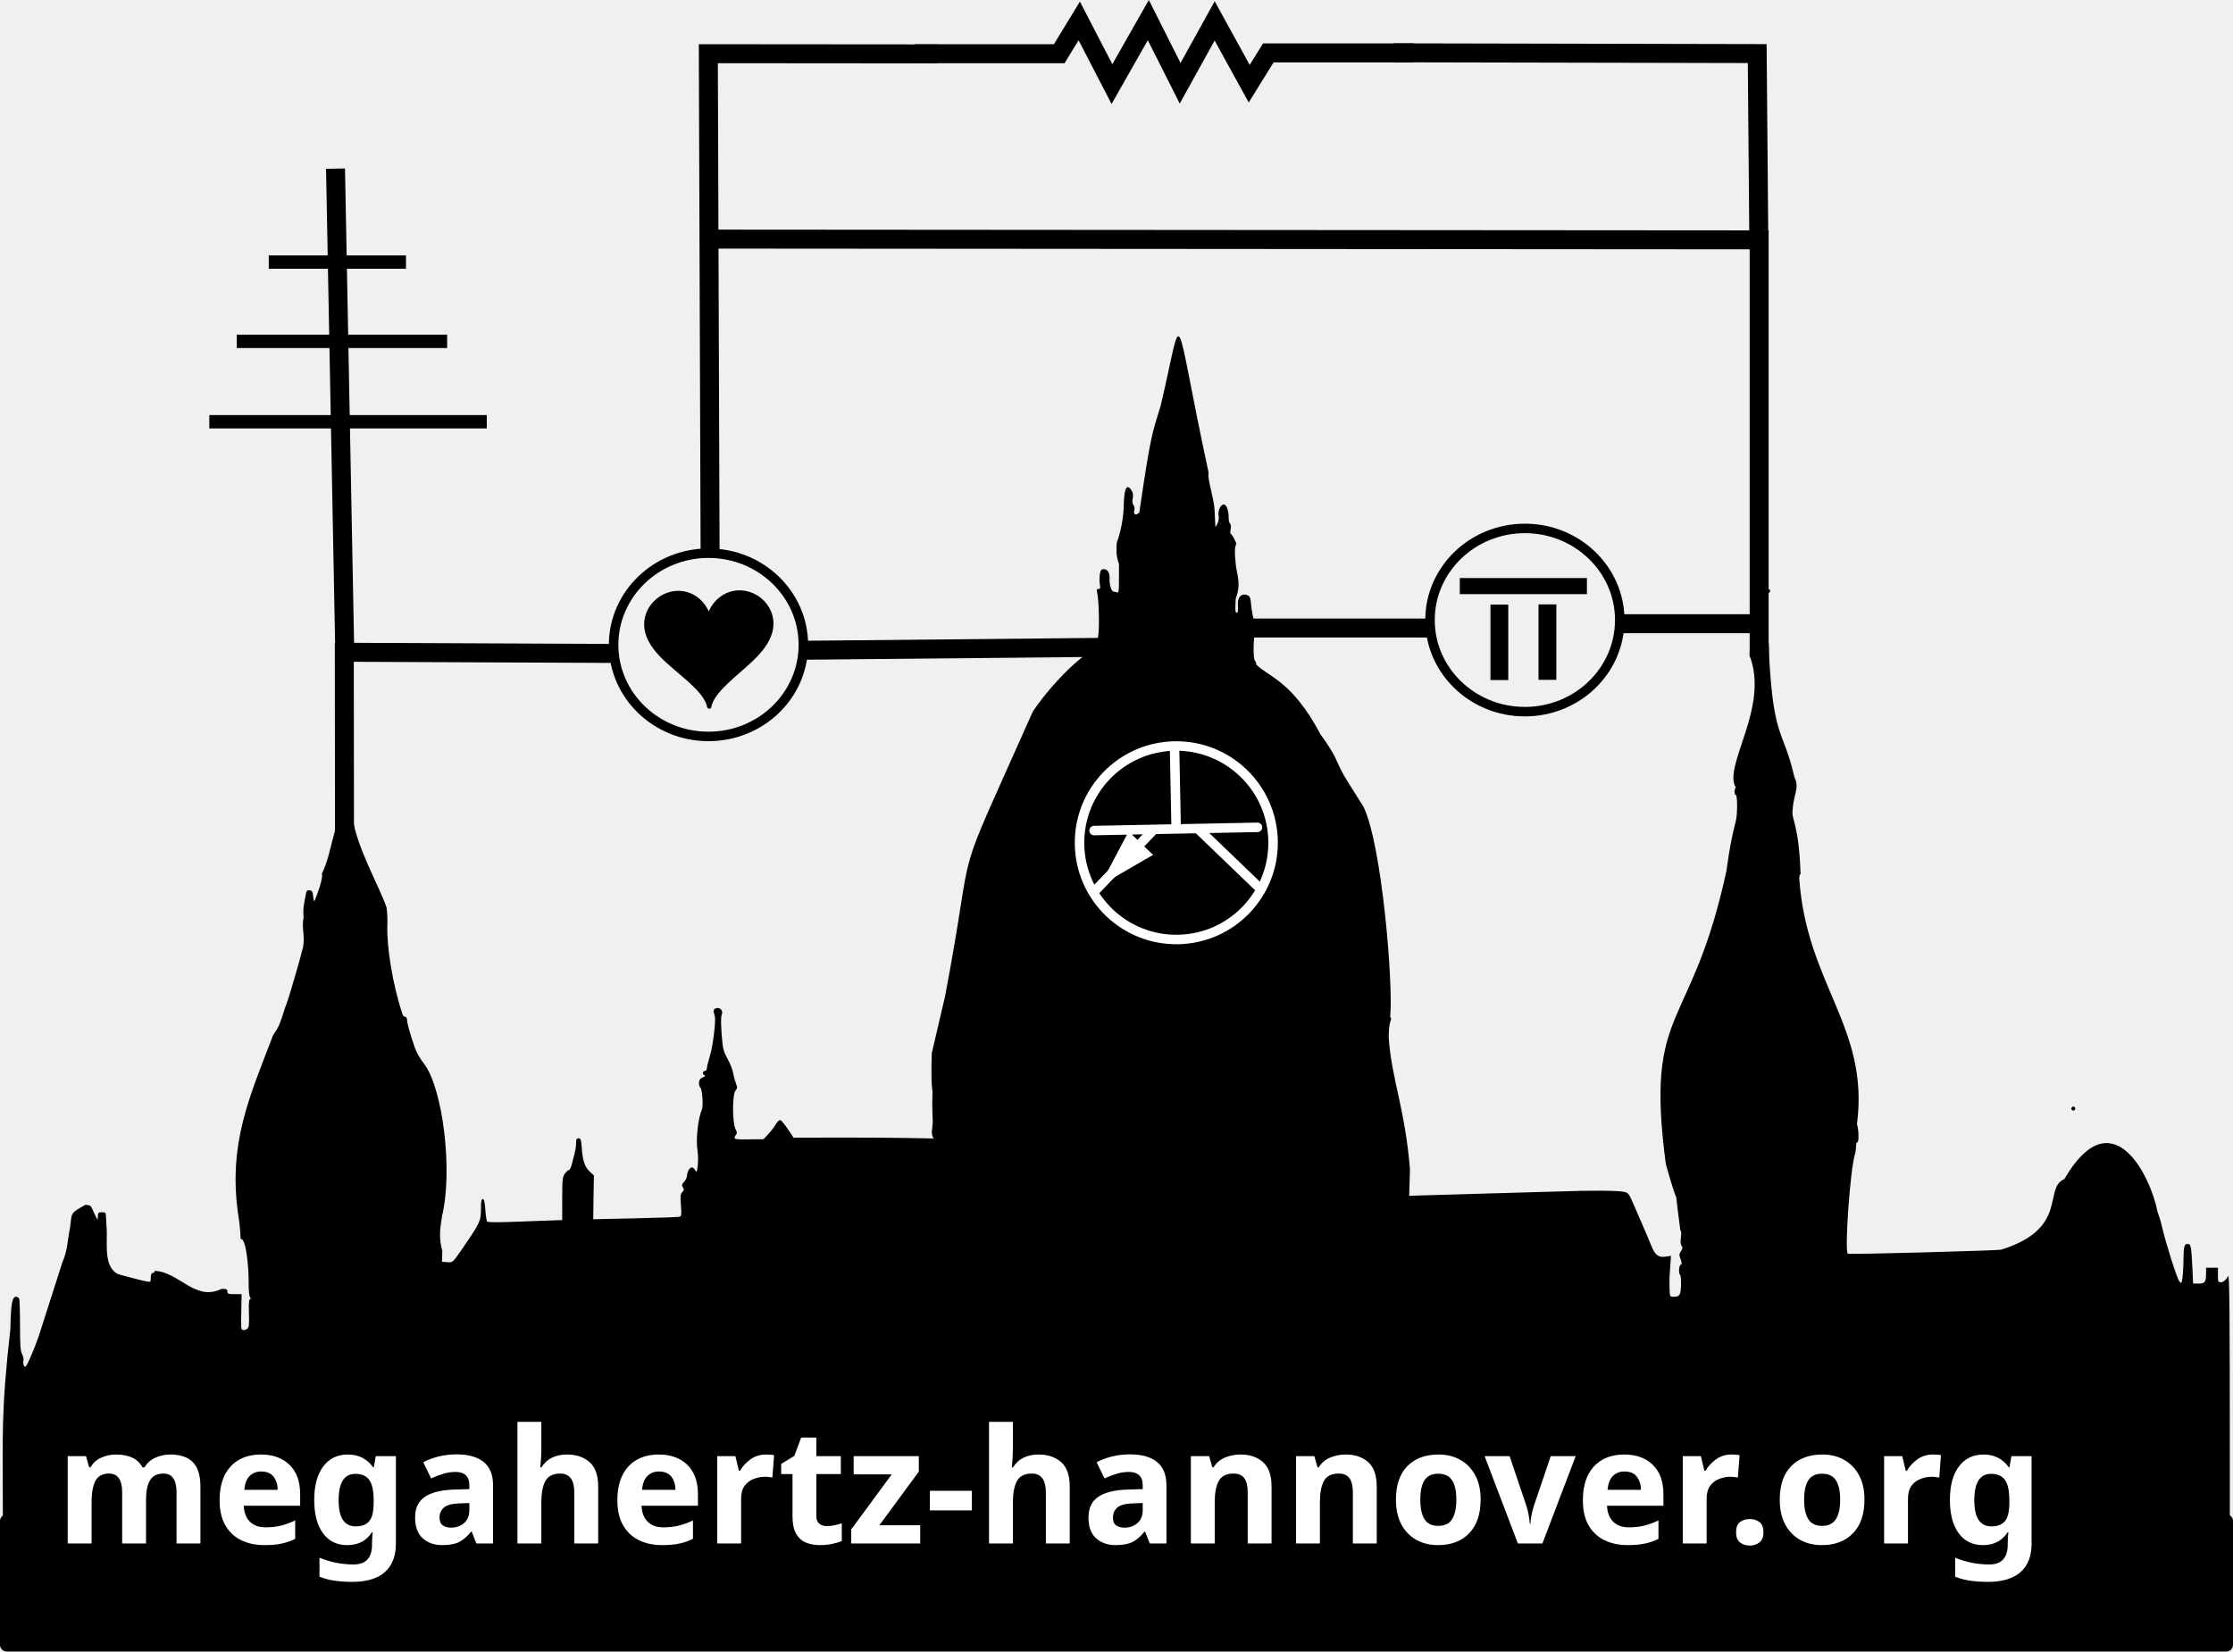
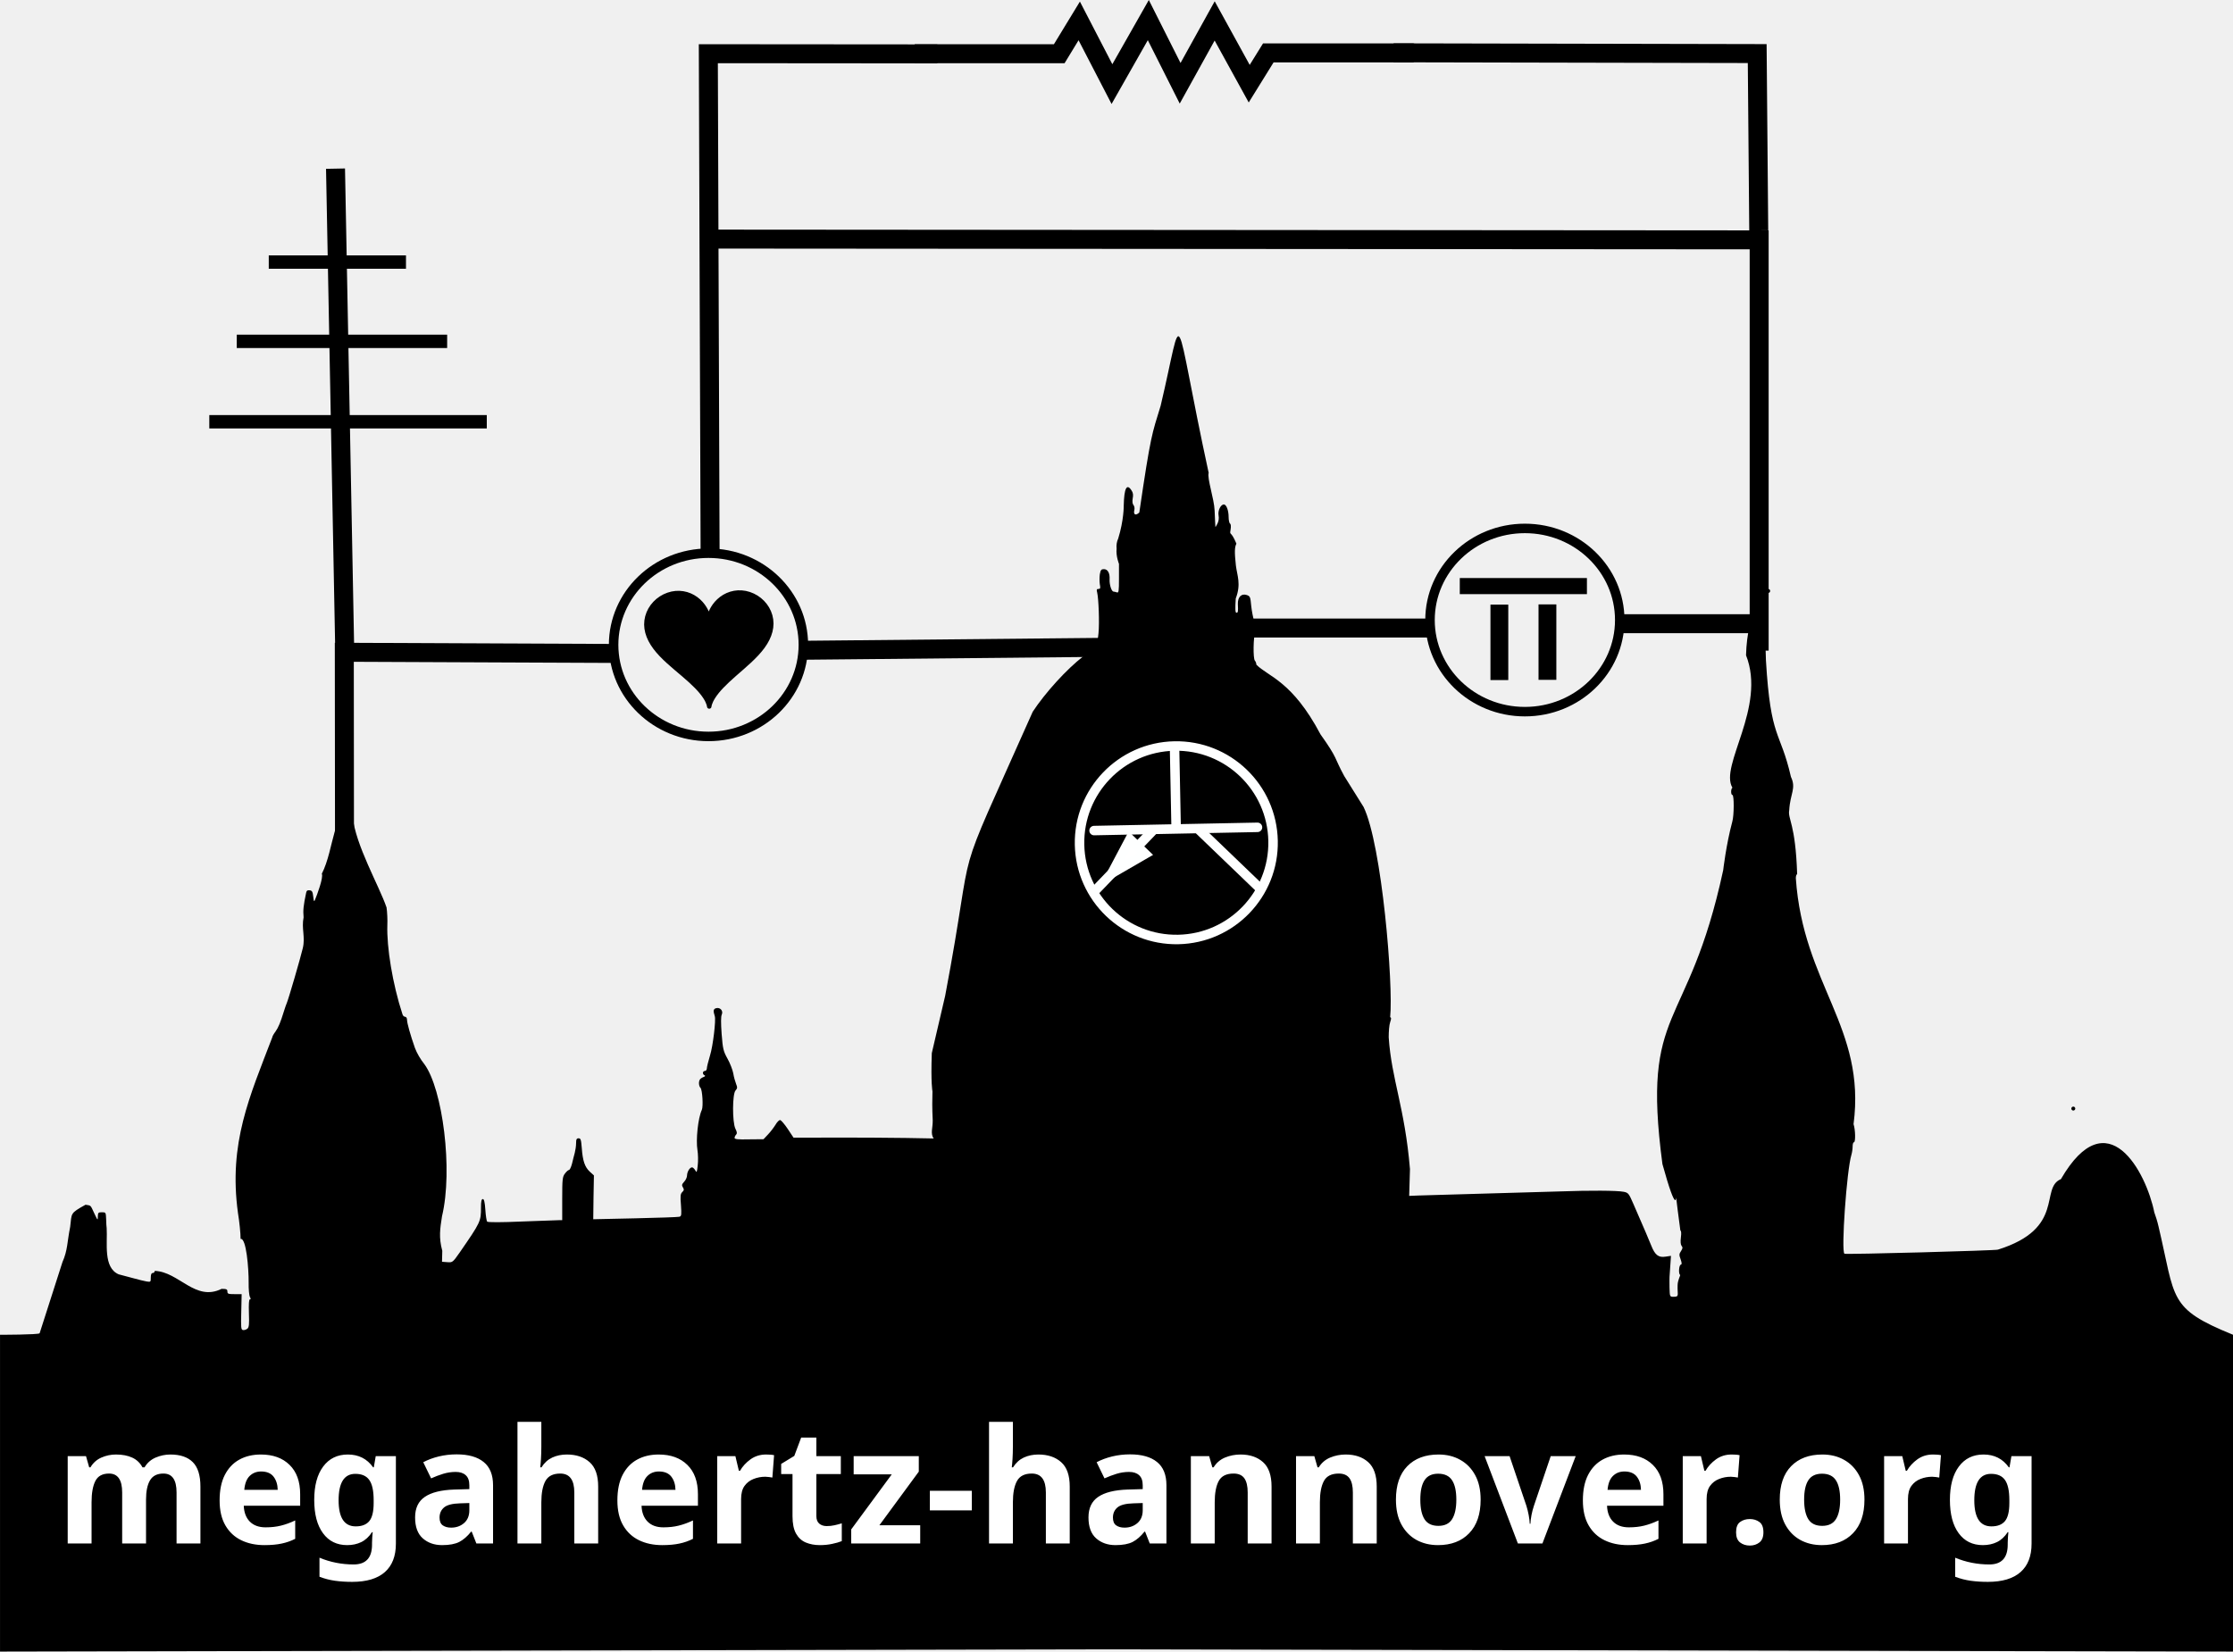
<svg xmlns="http://www.w3.org/2000/svg" width="132.88mm" height="98.304mm" viewBox="0 0 470.834 348.322" id="svg2" version="1.1">
  <defs id="defs4" />
  <g id="layer1" transform="translate(-226.9365,-404.3502)">
    <g style="font-style:normal;font-variant:normal;font-weight:bold;font-stretch:normal;font-size:188px;line-height:0%;font-family:Sans;-inkscape-font-specification:'Sans Bold';letter-spacing:0px;word-spacing:0px;fill:#ffffff;fill-opacity:1;stroke:none" id="text3056" transform="matrix(1.25,0,0,1.25,-1109.18,118.4822)" />
-     <path style="fill:#000000;stroke:none" id="path50-7" d="m 471.645,489.981 c -1.823,5.973 -2.046,5.91 -4.481,22.456 -0.752,0.724 -1.281,0.473 -1.058,-0.473 0.111,-0.362 0.028,-0.863 -0.167,-1.086 -0.223,-0.251 -0.279,-0.78 -0.167,-1.42 0.139,-0.696 0.084,-1.198 -0.251,-1.671 -1.003,-1.56 -1.56,-0.501 -1.643,3.231 0,0 0.044,3.01 -1.17,6.935 -0.279,0.557 -0.418,1.365 -0.334,2.117 -0.166,1.577 0.501,3.203 0.501,3.203 v 3.091 c 0,2.702 -0.056,3.064 -0.446,2.924 -0.251,-0.084 -0.557,-0.167 -0.696,-0.167 -0.418,0 -0.891,-1.448 -0.836,-2.562 0.084,-1.337 -0.39,-2.172 -1.198,-2.172 -0.557,0 -0.696,0.167 -0.863,1.086 -0.084,0.585 -0.084,1.532 0,2.089 0.167,0.836 0.111,1.003 -0.279,1.003 -0.39,0 -0.446,0.139 -0.279,0.752 0.306,1.309 0.501,6.406 0.279,8.606 -0.223,2.312 -0.501,2.729 -3.203,4.846 -3.565,2.757 -8.049,7.715 -10.667,11.697 -17.833,40.117 -11.526,23.317 -18.465,59.935 0,0 -1.639,7.089 -2.813,12.059 -0.225,6.416 0.139,8.049 0.139,8.049 -0.053,1.901 -0.073,3.427 0.056,6.155 0.029,1.547 -0.536,2.762 0.199,3.796 -7.345,-0.167 -16.548,-0.212 -25.515,-0.175 h -4.038 l -1.198,-1.81 c -0.668,-1.003 -1.393,-1.838 -1.588,-1.894 -0.223,-0.056 -0.668,0.39 -1.003,0.975 -0.362,0.585 -1.058,1.504 -1.588,2.061 l -0.947,1.003 -3.036,0.028 c -2.367,0.056 -3.064,-0.028 -3.064,-0.306 0,-0.195 0.139,-0.501 0.306,-0.668 0.251,-0.251 0.223,-0.585 -0.139,-1.281 -0.668,-1.42 -0.641,-7.297 0.028,-8.049 0.418,-0.473 0.418,-0.641 0.111,-1.42 -0.195,-0.501 -0.473,-1.476 -0.585,-2.2 -0.139,-0.724 -0.668,-2.117 -1.198,-3.064 -0.891,-1.615 -1.003,-2.033 -1.253,-5.236 -0.167,-2.284 -0.167,-3.704 0.028,-4.094 0.362,-0.808 -0.362,-1.588 -1.225,-1.337 -0.557,0.195 -0.613,0.529 -0.251,1.671 0.279,0.808 -0.39,6.378 -1.003,8.3 -0.362,1.198 -0.668,2.423 -0.668,2.729 0,0.279 -0.195,0.529 -0.418,0.529 -0.501,0 -0.557,0.724 -0.056,0.919 0.195,0.084 0.139,0.223 -0.223,0.362 -0.306,0.111 -0.641,0.334 -0.752,0.501 -0.334,0.473 -0.251,1.42 0.111,1.782 0.39,0.39 0.613,3.899 0.279,4.651 -0.808,1.727 -1.281,6.322 -0.919,8.495 0.139,0.836 0.167,2.284 0.056,3.203 -0.167,1.532 -0.223,1.615 -0.529,1.03 -0.195,-0.334 -0.501,-0.613 -0.668,-0.613 -0.473,0 -1.03,0.891 -1.058,1.699 0,0.39 -0.279,1.003 -0.613,1.337 -0.501,0.557 -0.529,0.752 -0.251,1.198 0.251,0.418 0.251,0.613 -0.139,0.975 -0.39,0.39 -0.446,0.836 -0.279,2.757 0.139,2.033 0.111,2.312 -0.306,2.451 -0.279,0.084 -4.484,0.223 -9.358,0.334 l -8.829,0.195 0.056,-4.623 0.084,-4.623 -0.891,-0.808 c -1.03,-0.975 -1.476,-2.256 -1.671,-4.985 -0.139,-1.755 -0.223,-2.033 -0.668,-2.033 -0.418,0 -0.529,0.223 -0.529,1.03 0,0.585 -0.139,1.504 -0.279,2.033 -0.139,0.529 -0.418,1.56 -0.585,2.312 -0.195,0.724 -0.473,1.309 -0.641,1.309 -0.167,0 -0.557,0.362 -0.863,0.78 -0.501,0.668 -0.557,1.198 -0.557,5.264 v 4.54 h -0.696 c -0.39,0 -3.871,0.139 -7.77,0.279 -4.289,0.195 -7.186,0.195 -7.353,0.028 -0.139,-0.139 -0.306,-1.253 -0.39,-2.507 -0.111,-1.643 -0.279,-2.256 -0.529,-2.256 -0.279,0 -0.39,0.473 -0.39,1.727 0,3.008 -0.056,3.119 -4.456,9.497 -1.504,2.145 -1.532,2.172 -2.646,2.089 l -1.114,-0.084 0.056,-2.312 c -0.774,-2.826 -0.463,-4.689 -0.056,-7.297 2.343,-9.771 0.134,-26.864 -3.732,-32.084 -0.78,-0.947 -1.615,-2.395 -1.977,-3.398 -0.947,-2.674 -1.671,-5.264 -1.671,-5.932 0,-0.362 -0.167,-0.641 -0.39,-0.641 -0.223,0 -0.473,-0.223 -0.557,-0.501 -2.133,-6.506 -3.352,-14.237 -3.203,-18.827 0.056,-1.086 -0.028,-2.785 -0.167,-3.732 -1.582,-4.634 -6.553,-13.122 -7.171,-19.293 -4.078,-2.211 -3.784,6.942 -6.479,12.186 0.39,0.724 -1,4.461 -1.445,5.519 -0.167,0.446 -0.251,0.306 -0.362,-0.696 -0.111,-1.03 -0.251,-1.281 -0.752,-1.337 -0.473,-0.056 -0.668,0.084 -0.752,0.557 -0.557,2.646 -0.668,3.648 -0.529,5.152 -0.477,2.337 0.394,4.124 -0.167,6.489 -0.529,2.2 -2.952,10.556 -3.37,11.558 -0.139,0.306 -0.39,1.058 -0.585,1.671 -0.752,2.451 -1.198,3.509 -1.81,4.373 -0.362,0.473 -0.668,1.03 -0.668,1.198 -4.766,12.483 -9.264,22.263 -7.241,37.042 0.306,1.838 0.557,4.317 0.557,5.487 1.204,-0.273 1.722,6.27 1.699,9.219 -0.028,1.337 0.111,2.702 0.251,3.008 0.223,0.362 0.223,0.529 0,0.529 -0.195,0 -0.251,1.003 -0.195,2.897 0.084,2.395 0.028,2.98 -0.334,3.286 -0.251,0.195 -0.668,0.334 -0.919,0.279 -0.418,-0.084 -0.446,-0.501 -0.362,-3.843 l 0.084,-3.732 h -1.504 c -1.309,0 -1.504,-0.056 -1.504,-0.557 0,-0.473 -0.195,-0.557 -1.225,-0.557 -5.548,2.761 -8.984,-3.617 -14.093,-3.788 0,0.251 -0.195,0.446 -0.418,0.446 -0.279,0 -0.418,0.306 -0.418,0.975 0,0.919 -0.028,0.947 -0.891,0.808 -0.501,-0.084 -1.727,-0.39 -2.729,-0.668 -1.003,-0.279 -2.423,-0.641 -3.147,-0.836 -3.31,-1.41 -2.332,-6.659 -2.534,-9.748 -0.056,-0.223 -0.084,-1.086 -0.111,-1.894 -0.056,-1.42 -0.084,-1.448 -0.891,-1.448 -0.752,0 -0.836,0.084 -0.863,0.891 0,0.891 -0.028,0.863 -0.724,-0.613 -0.863,-1.866 -0.668,-1.671 -1.866,-1.866 -3.337,1.848 -2.877,1.746 -3.241,4.671 -0.658,3.254 -0.498,4.878 -1.633,7.444 -2.517,7.775 -2.995,9.452 -4.985,15.569 -1.003,2.924 -2.562,6.489 -2.841,6.489 -0.334,0 -0.529,-0.724 -0.39,-1.309 0.084,-0.279 -0.056,-0.891 -0.279,-1.337 -0.362,-0.668 -0.446,-1.894 -0.446,-6.044 0,-2.841 -0.084,-5.375 -0.167,-5.626 -0.084,-0.251 -0.39,-0.446 -0.668,-0.446 -0.836,0 -1.086,1.42 -1.198,6.796 -2.027,17.801 -1.587,23.087 -1.588,38.017 v 29.55 h 234.784 234.784 v -39.437 c 0,-31.416 -0.084,-39.409 -0.334,-39.326 -0.434,0.78 -0.778,1.11 -1.365,1.337 -0.808,0 -0.808,-0.028 -0.808,-1.532 v -1.532 h -1.253 -1.253 v 1.03 c 0,2.005 -0.223,2.312 -1.532,2.312 h -1.198 l -0.167,-3.565 c -0.223,-4.4 -0.306,-4.79 -0.975,-4.79 -0.724,0 -0.863,0.501 -0.891,3.286 0,1.337 -0.111,3.036 -0.195,3.788 -0.195,1.281 -0.223,1.309 -0.668,0.836 -0.473,-0.529 -2.869,-8.077 -3.676,-11.586 -0.223,-1.003 -0.641,-2.339 -0.891,-2.98 -1.701,-8.448 -9.857,-23.974 -19.691,-7.018 -4.527,1.885 1.064,10.39 -13.285,14.872 -0.251,0.195 -32.057,1.058 -32.363,0.863 -0.724,-0.473 0.473,-17.602 1.476,-20.888 0.139,-0.473 0.251,-1.253 0.251,-1.727 0,-0.501 0.111,-0.891 0.279,-0.891 0.362,0 0.306,-2.702 -0.084,-3.816 2.673,-20.437 -10.644,-29.427 -12.171,-51.886 0,-0.473 0.139,-0.836 0.279,-0.836 -0.34,-10.733 -2.019,-11.621 -1.671,-13.508 0.199,-3.53 1.52,-4.58 0.362,-7.018 -2.301,-10.004 -4.264,-7.649 -5.272,-24.559 -0.247,-16.472 -3.964,-10.286 -4.197,-1.091 4.334,10.982 -5.687,23.306 -2.868,27.933 -0.362,0.223 -0.362,1.532 0,1.532 0.362,0 0.362,4.289 -0.028,5.626 -1.298,4.811 -1.922,10.249 -1.922,10.249 -7.464,34.572 -17.304,28.197 -12.811,61.969 6.053,21.824 -0.554,-13.051 3.064,14.009 0.195,0.084 0.223,0.585 0.111,1.476 -0.111,0.891 -0.056,1.504 0.139,1.755 0.279,0.334 0.251,0.557 -0.111,1.114 -0.418,0.613 -0.418,0.836 -0.084,1.727 0.279,0.836 0.279,1.058 0.028,1.142 -0.39,0.139 -0.501,1.922 -0.139,2.145 0.139,0.084 0.223,1.03 0.195,2.145 -0.084,2.145 -0.278,2.479 -1.587,2.479 -0.78,0 -0.78,-0.028 -0.836,-1.894 0,-1.03 -0.028,-2.061 0,-2.284 0.028,-0.223 0.084,-1.337 0.167,-2.451 l 0.139,-2.005 -1.114,0.167 c -1.504,0.251 -2.256,-0.334 -3.036,-2.312 -0.613,-1.532 -1.253,-3.008 -3.76,-8.773 -0.975,-2.256 -1.086,-2.395 -2.061,-2.59 -1.365,-0.279 -7.186,-0.306 -13.257,-0.084 -2.757,0.084 -10.138,0.306 -16.432,0.473 -6.266,0.167 -12.338,0.362 -13.48,0.39 l -2.061,0.084 0.167,-5.654 c -1.088,-13.023 -3.897,-18.931 -4.484,-27.795 0,-1.225 0.111,-2.646 0.306,-3.175 0.251,-0.752 0.251,-0.975 0,-1.058 0.703,-6.788 -1.732,-36.362 -5.605,-44.346 l -4.067,-6.503 c -2.193,-4.001 -1.244,-3.521 -5.013,-8.807 -5.992,-11.327 -11.075,-12.189 -13.528,-14.705 0,-0.279 -0.139,-0.668 -0.306,-0.836 -0.418,-0.418 -0.334,-5.152 0.084,-6.072 0.223,-0.473 0.167,-0.975 -0.195,-2.089 -0.251,-0.78 -0.557,-2.339 -0.668,-3.426 -0.167,-1.838 -0.223,-2.005 -0.919,-2.256 -1.142,-0.39 -1.95,0.418 -1.894,1.922 0.084,1.615 0.028,1.81 -0.306,1.81 -0.251,0 -0.279,-0.836 -0.139,-3.008 1.175,-3.081 0.279,-4.836 0.028,-6.963 -0.306,-2.785 -0.279,-3.871 0.111,-4.595 -1.225,-2.98 -1.456,-1.537 -1.225,-2.98 0.111,-0.641 0.056,-1.142 -0.111,-1.253 -0.167,-0.084 -0.306,-0.724 -0.306,-1.393 0,-1.393 -0.473,-2.646 -1.003,-2.646 -0.668,0 -1.309,1.309 -1.114,2.312 0.111,0.613 0.028,1.225 -0.251,1.755 -0.223,0.446 -0.418,0.752 -0.418,0.668 -0.028,-0.084 -0.084,-1.615 -0.167,-3.426 -0.084,-2.479 -1.619,-6.831 -1.257,-7.973 -7.726,-35.671 -5.039,-35.585 -10.137,-14.093 z" />
+     <path style="fill:#000000;stroke:none" id="path50-7" d="m 471.645,489.981 c -1.823,5.973 -2.046,5.91 -4.481,22.456 -0.752,0.724 -1.281,0.473 -1.058,-0.473 0.111,-0.362 0.028,-0.863 -0.167,-1.086 -0.223,-0.251 -0.279,-0.78 -0.167,-1.42 0.139,-0.696 0.084,-1.198 -0.251,-1.671 -1.003,-1.56 -1.56,-0.501 -1.643,3.231 0,0 0.044,3.01 -1.17,6.935 -0.279,0.557 -0.418,1.365 -0.334,2.117 -0.166,1.577 0.501,3.203 0.501,3.203 v 3.091 c 0,2.702 -0.056,3.064 -0.446,2.924 -0.251,-0.084 -0.557,-0.167 -0.696,-0.167 -0.418,0 -0.891,-1.448 -0.836,-2.562 0.084,-1.337 -0.39,-2.172 -1.198,-2.172 -0.557,0 -0.696,0.167 -0.863,1.086 -0.084,0.585 -0.084,1.532 0,2.089 0.167,0.836 0.111,1.003 -0.279,1.003 -0.39,0 -0.446,0.139 -0.279,0.752 0.306,1.309 0.501,6.406 0.279,8.606 -0.223,2.312 -0.501,2.729 -3.203,4.846 -3.565,2.757 -8.049,7.715 -10.667,11.697 -17.833,40.117 -11.526,23.317 -18.465,59.935 0,0 -1.639,7.089 -2.813,12.059 -0.225,6.416 0.139,8.049 0.139,8.049 -0.053,1.901 -0.073,3.427 0.056,6.155 0.029,1.547 -0.536,2.762 0.199,3.796 -7.345,-0.167 -16.548,-0.212 -25.515,-0.175 h -4.038 l -1.198,-1.81 c -0.668,-1.003 -1.393,-1.838 -1.588,-1.894 -0.223,-0.056 -0.668,0.39 -1.003,0.975 -0.362,0.585 -1.058,1.504 -1.588,2.061 l -0.947,1.003 -3.036,0.028 c -2.367,0.056 -3.064,-0.028 -3.064,-0.306 0,-0.195 0.139,-0.501 0.306,-0.668 0.251,-0.251 0.223,-0.585 -0.139,-1.281 -0.668,-1.42 -0.641,-7.297 0.028,-8.049 0.418,-0.473 0.418,-0.641 0.111,-1.42 -0.195,-0.501 -0.473,-1.476 -0.585,-2.2 -0.139,-0.724 -0.668,-2.117 -1.198,-3.064 -0.891,-1.615 -1.003,-2.033 -1.253,-5.236 -0.167,-2.284 -0.167,-3.704 0.028,-4.094 0.362,-0.808 -0.362,-1.588 -1.225,-1.337 -0.557,0.195 -0.613,0.529 -0.251,1.671 0.279,0.808 -0.39,6.378 -1.003,8.3 -0.362,1.198 -0.668,2.423 -0.668,2.729 0,0.279 -0.195,0.529 -0.418,0.529 -0.501,0 -0.557,0.724 -0.056,0.919 0.195,0.084 0.139,0.223 -0.223,0.362 -0.306,0.111 -0.641,0.334 -0.752,0.501 -0.334,0.473 -0.251,1.42 0.111,1.782 0.39,0.39 0.613,3.899 0.279,4.651 -0.808,1.727 -1.281,6.322 -0.919,8.495 0.139,0.836 0.167,2.284 0.056,3.203 -0.167,1.532 -0.223,1.615 -0.529,1.03 -0.195,-0.334 -0.501,-0.613 -0.668,-0.613 -0.473,0 -1.03,0.891 -1.058,1.699 0,0.39 -0.279,1.003 -0.613,1.337 -0.501,0.557 -0.529,0.752 -0.251,1.198 0.251,0.418 0.251,0.613 -0.139,0.975 -0.39,0.39 -0.446,0.836 -0.279,2.757 0.139,2.033 0.111,2.312 -0.306,2.451 -0.279,0.084 -4.484,0.223 -9.358,0.334 l -8.829,0.195 0.056,-4.623 0.084,-4.623 -0.891,-0.808 c -1.03,-0.975 -1.476,-2.256 -1.671,-4.985 -0.139,-1.755 -0.223,-2.033 -0.668,-2.033 -0.418,0 -0.529,0.223 -0.529,1.03 0,0.585 -0.139,1.504 -0.279,2.033 -0.139,0.529 -0.418,1.56 -0.585,2.312 -0.195,0.724 -0.473,1.309 -0.641,1.309 -0.167,0 -0.557,0.362 -0.863,0.78 -0.501,0.668 -0.557,1.198 -0.557,5.264 v 4.54 h -0.696 c -0.39,0 -3.871,0.139 -7.77,0.279 -4.289,0.195 -7.186,0.195 -7.353,0.028 -0.139,-0.139 -0.306,-1.253 -0.39,-2.507 -0.111,-1.643 -0.279,-2.256 -0.529,-2.256 -0.279,0 -0.39,0.473 -0.39,1.727 0,3.008 -0.056,3.119 -4.456,9.497 -1.504,2.145 -1.532,2.172 -2.646,2.089 l -1.114,-0.084 0.056,-2.312 c -0.774,-2.826 -0.463,-4.689 -0.056,-7.297 2.343,-9.771 0.134,-26.864 -3.732,-32.084 -0.78,-0.947 -1.615,-2.395 -1.977,-3.398 -0.947,-2.674 -1.671,-5.264 -1.671,-5.932 0,-0.362 -0.167,-0.641 -0.39,-0.641 -0.223,0 -0.473,-0.223 -0.557,-0.501 -2.133,-6.506 -3.352,-14.237 -3.203,-18.827 0.056,-1.086 -0.028,-2.785 -0.167,-3.732 -1.582,-4.634 -6.553,-13.122 -7.171,-19.293 -4.078,-2.211 -3.784,6.942 -6.479,12.186 0.39,0.724 -1,4.461 -1.445,5.519 -0.167,0.446 -0.251,0.306 -0.362,-0.696 -0.111,-1.03 -0.251,-1.281 -0.752,-1.337 -0.473,-0.056 -0.668,0.084 -0.752,0.557 -0.557,2.646 -0.668,3.648 -0.529,5.152 -0.477,2.337 0.394,4.124 -0.167,6.489 -0.529,2.2 -2.952,10.556 -3.37,11.558 -0.139,0.306 -0.39,1.058 -0.585,1.671 -0.752,2.451 -1.198,3.509 -1.81,4.373 -0.362,0.473 -0.668,1.03 -0.668,1.198 -4.766,12.483 -9.264,22.263 -7.241,37.042 0.306,1.838 0.557,4.317 0.557,5.487 1.204,-0.273 1.722,6.27 1.699,9.219 -0.028,1.337 0.111,2.702 0.251,3.008 0.223,0.362 0.223,0.529 0,0.529 -0.195,0 -0.251,1.003 -0.195,2.897 0.084,2.395 0.028,2.98 -0.334,3.286 -0.251,0.195 -0.668,0.334 -0.919,0.279 -0.418,-0.084 -0.446,-0.501 -0.362,-3.843 l 0.084,-3.732 h -1.504 c -1.309,0 -1.504,-0.056 -1.504,-0.557 0,-0.473 -0.195,-0.557 -1.225,-0.557 -5.548,2.761 -8.984,-3.617 -14.093,-3.788 0,0.251 -0.195,0.446 -0.418,0.446 -0.279,0 -0.418,0.306 -0.418,0.975 0,0.919 -0.028,0.947 -0.891,0.808 -0.501,-0.084 -1.727,-0.39 -2.729,-0.668 -1.003,-0.279 -2.423,-0.641 -3.147,-0.836 -3.31,-1.41 -2.332,-6.659 -2.534,-9.748 -0.056,-0.223 -0.084,-1.086 -0.111,-1.894 -0.056,-1.42 -0.084,-1.448 -0.891,-1.448 -0.752,0 -0.836,0.084 -0.863,0.891 0,0.891 -0.028,0.863 -0.724,-0.613 -0.863,-1.866 -0.668,-1.671 -1.866,-1.866 -3.337,1.848 -2.877,1.746 -3.241,4.671 -0.658,3.254 -0.498,4.878 -1.633,7.444 -2.517,7.775 -2.817,8.875 -4.807,14.992 -0.225,0.318 -8.352,0.318 -8.352,0.318 v 66.815 l 234.664,-0.466 236.177,0.466 v -66.815 c -13.771,-5.598 -12.074,-7.476 -15.709,-22.83 -0.223,-1.003 -0.641,-2.339 -0.891,-2.98 -1.701,-8.448 -9.857,-23.974 -19.691,-7.018 -4.527,1.885 1.064,10.39 -13.285,14.872 -0.251,0.195 -32.057,1.058 -32.363,0.863 -0.724,-0.473 0.473,-17.602 1.476,-20.888 0.139,-0.473 0.251,-1.253 0.251,-1.727 0,-0.501 0.111,-0.891 0.279,-0.891 0.362,0 0.306,-2.702 -0.084,-3.816 2.673,-20.437 -10.644,-29.427 -12.171,-51.886 0,-0.473 0.139,-0.836 0.279,-0.836 -0.34,-10.733 -2.019,-11.621 -1.671,-13.508 0.199,-3.53 1.52,-4.58 0.362,-7.018 -2.301,-10.004 -4.264,-7.649 -5.272,-24.559 -0.247,-16.472 -3.964,-10.286 -4.197,-1.091 4.334,10.982 -5.687,23.306 -2.868,27.933 -0.362,0.223 -0.362,1.532 0,1.532 0.362,0 0.362,4.289 -0.028,5.626 -1.298,4.811 -1.922,10.249 -1.922,10.249 -7.464,34.572 -17.304,28.197 -12.811,61.969 6.053,21.824 0.164,-13.051 3.781,14.009 0.195,0.084 0.223,0.585 0.111,1.476 -0.111,0.891 -0.056,1.504 0.139,1.755 0.279,0.334 0.251,0.557 -0.111,1.114 -0.418,0.613 -0.418,0.836 -0.084,1.727 0.279,0.836 0.279,1.058 0.028,1.142 -0.39,0.139 -0.501,1.922 -0.139,2.145 0.139,0.084 -0.495,1.03 -0.523,2.145 -0.084,2.145 0.439,2.479 -0.87,2.479 -0.78,0 -0.78,-0.028 -0.836,-1.894 0,-1.03 -0.028,-2.061 0,-2.284 0.028,-0.223 0.084,-1.337 0.167,-2.451 l 0.139,-2.005 -1.114,0.167 c -1.504,0.251 -2.256,-0.334 -3.036,-2.312 -0.613,-1.532 -1.253,-3.008 -3.76,-8.773 -0.975,-2.256 -1.086,-2.395 -2.061,-2.59 -1.365,-0.279 -7.186,-0.306 -13.257,-0.084 -2.757,0.084 -10.138,0.306 -16.432,0.473 -6.266,0.167 -12.338,0.362 -13.48,0.39 l -2.061,0.084 0.167,-5.654 c -1.088,-13.023 -3.897,-18.931 -4.484,-27.795 0,-1.225 0.111,-2.646 0.306,-3.175 0.251,-0.752 0.251,-0.975 0,-1.058 0.703,-6.788 -1.732,-36.362 -5.605,-44.346 l -4.067,-6.503 c -2.193,-4.001 -1.244,-3.521 -5.013,-8.807 -5.992,-11.327 -11.075,-12.189 -13.528,-14.705 0,-0.279 -0.139,-0.668 -0.306,-0.836 -0.418,-0.418 -0.334,-5.152 0.084,-6.072 0.223,-0.473 0.167,-0.975 -0.195,-2.089 -0.251,-0.78 -0.557,-2.339 -0.668,-3.426 -0.167,-1.838 -0.223,-2.005 -0.919,-2.256 -1.142,-0.39 -1.95,0.418 -1.894,1.922 0.084,1.615 0.028,1.81 -0.306,1.81 -0.251,0 -0.279,-0.836 -0.139,-3.008 1.175,-3.081 0.279,-4.836 0.028,-6.963 -0.306,-2.785 -0.279,-3.871 0.111,-4.595 -1.225,-2.98 -1.456,-1.537 -1.225,-2.98 0.111,-0.641 0.056,-1.142 -0.111,-1.253 -0.167,-0.084 -0.306,-0.724 -0.306,-1.393 0,-1.393 -0.473,-2.646 -1.003,-2.646 -0.668,0 -1.309,1.309 -1.114,2.312 0.111,0.613 0.028,1.225 -0.251,1.755 -0.223,0.446 -0.418,0.752 -0.418,0.668 -0.028,-0.084 -0.084,-1.615 -0.167,-3.426 -0.084,-2.479 -1.619,-6.831 -1.257,-7.973 -7.726,-35.671 -5.039,-35.585 -10.137,-14.093 z" />
    <path style="fill:#000000;stroke:none" id="path58-6" d="m 599.345,528.841 c 0,0.139 -0.195,0.279 -0.446,0.279 -0.501,0 -1.225,0.641 -1.225,1.086 0,0.167 0.139,0.306 0.278,0.306 0.167,0 0.279,0.195 0.279,0.418 0,0.223 0.195,0.418 0.418,0.418 0.223,0 0.418,-0.251 0.418,-0.529 0,-0.836 0.306,-1.42 0.724,-1.42 0.223,0 0.39,-0.195 0.39,-0.418 0,-0.223 -0.195,-0.418 -0.418,-0.418 -0.223,0 -0.418,0.111 -0.418,0.279 z" />
    <path style="fill:#000000;stroke:none" id="path60-0" d="m 598.509,532.879 c 0,0.223 0.195,0.418 0.418,0.418 0.223,0 0.418,-0.195 0.418,-0.418 0,-0.223 -0.195,-0.418 -0.418,-0.418 -0.223,0 -0.418,0.195 -0.418,0.418 z" />
    <path style="fill:#000000;stroke:none" id="path78-0" d="m 577.342,636.485 c 0,0.446 0.167,0.696 0.418,0.696 0.251,0 0.418,-0.251 0.418,-0.696 0,-0.446 -0.167,-0.696 -0.418,-0.696 -0.251,0 -0.418,0.251 -0.418,0.696 z" />
    <path style="fill:#000000;stroke:none" id="path82-3" d="m 663.681,638.156 c 0,0.223 0.195,0.418 0.418,0.418 0.223,0 0.418,-0.195 0.418,-0.418 0,-0.223 -0.195,-0.418 -0.418,-0.418 -0.223,0 -0.418,0.195 -0.418,0.418 z" />
    <g transform="matrix(0.2600204,0.1301644,-0.1301644,0.2600204,878.1694,333.1719)" id="g4555" style="stroke:#000000;stroke-width:8.978;stroke-miterlimit:4;stroke-dasharray:none;stroke-opacity:1" />
    <g style="stroke:#feffff;stroke-width:6.873;stroke-miterlimit:4;stroke-dasharray:none;stroke-opacity:1" id="g5261" transform="matrix(0.00576323,0.2909495,-0.2909495,0.00576323,586.6658,315.3061)">
      <g style="stroke:#feffff;stroke-width:8.3;stroke-miterlimit:4;stroke-dasharray:none;stroke-opacity:1" id="g7070" transform="matrix(0.8280199,0,0,0.8280199,379.4986,294.8161)">
        <path id="path2202" style="fill:none;stroke:#feffff;stroke-width:8.3;stroke-linecap:round;stroke-linejoin:round;stroke-miterlimit:4;stroke-dasharray:none;stroke-opacity:1" d="M 627.376,58.063 V 201.098" />
        <path id="path4145" style="fill:none;stroke:#feffff;stroke-width:8.3;stroke-linecap:round;stroke-linejoin:round;stroke-miterlimit:4;stroke-dasharray:none;stroke-opacity:1" d="M 626.795,129.251 H 557.022" />
        <path id="path5118" style="fill:none;stroke:#feffff;stroke-width:8.3;stroke-linecap:round;stroke-linejoin:round;stroke-miterlimit:4;stroke-dasharray:none;stroke-opacity:1" d="M 629.121,108.649 679.706,58.063" />
        <path id="path6089" style="fill:none;stroke:#feffff;stroke-width:8.3;stroke-linecap:round;stroke-linejoin:round;stroke-miterlimit:4;stroke-dasharray:none;stroke-opacity:1" d="m 629.121,150.338 50.585,50.585" />
        <path id="path6093" style="fill:#ffffff;fill-opacity:1;fill-rule:evenodd;stroke:#feffff;stroke-width:8.3;stroke-linecap:butt;stroke-linejoin:miter;stroke-miterlimit:4;stroke-dasharray:none;stroke-opacity:1" d="m 664.989,186.201 -16.273,-29.483 -13.159,13.159 z" />
      </g>
      <circle r="84.687" cy="151.58" cx="111.008" style="color:#000000;display:inline;overflow:visible;visibility:visible;fill:none;stroke:#feffff;stroke-width:8.3;stroke-linecap:butt;stroke-linejoin:miter;stroke-miterlimit:4;stroke-dasharray:none;stroke-dashoffset:0;stroke-opacity:1;marker:none;enable-background:accumulate" id="path4553" transform="matrix(0.8280199,0,0,0.8280199,817.0703,276.416)" />
    </g>
    <path style="fill:#000000;fill-opacity:1;stroke:#000000;stroke-width:0.939;stroke-linejoin:round;stroke-miterlimit:4;stroke-dasharray:none" d="m 376.48,553.354 c 0,0 -0.043,-0.779 -0.897,-2.066 -0.939,-1.414 -2.344,-2.798 -4.541,-4.674 -2.053,-1.753 -4.395,-3.613 -5.951,-5.686 -1.586,-2.111 -2.239,-4.308 -1.657,-6.498 0.569,-2.147 2.267,-3.9 4.377,-4.635 2.148,-0.748 4.282,-0.312 5.883,0.864 1.608,1.181 2.327,2.799 2.574,3.741 0.248,0.95 -0.002,0.952 0.237,-0.003 0.237,-0.946 0.94,-2.577 2.537,-3.784 1.589,-1.202 3.718,-1.674 5.874,-0.962 2.117,0.7 3.832,2.425 4.422,4.562 0.603,2.18 -0.028,4.388 -1.592,6.525 -1.536,2.098 -3.859,3.997 -5.894,5.785 -2.179,1.913 -3.57,3.32 -4.495,4.75 -0.841,1.301 -0.876,2.081 -0.876,2.081 z" id="path4293" />
-     <rect style="fill:#000000;fill-opacity:1;stroke:#000000;stroke-width:2.846;stroke-linecap:round;stroke-linejoin:round;stroke-miterlimit:4;stroke-dasharray:none;stroke-opacity:1" id="rect5449" width="467.988" height="26.093" x="228.359" y="725.156" />
    <text xml:space="preserve" style="font-style:normal;font-variant:normal;font-weight:normal;font-stretch:normal;line-height:0%;font-family:'Arial Black';-inkscape-font-specification:'Arial Black, ';letter-spacing:0px;word-spacing:0px;fill:#000000;fill-opacity:1;stroke:none;stroke-width:1px;stroke-linecap:butt;stroke-linejoin:miter;stroke-opacity:1" x="238.585" y="729.883" id="text5451">
      <tspan id="tspan5453" x="238.585" y="729.883" style="font-style:normal;font-variant:normal;font-weight:600;font-stretch:normal;font-size:33.75px;line-height:1.25;font-family:'Source Code Pro';-inkscape-font-specification:'Source Code Pro Semi-Bold';fill:#ffffff">megahertz-hannover.org</tspan>
    </text>
    <path id="path4178" style="fill:none;fill-rule:evenodd;stroke:#000000;stroke-width:4;stroke-linecap:butt;stroke-linejoin:miter;stroke-miterlimit:5;stroke-dasharray:none;stroke-opacity:1" d="m 419.806,415.683 h 30.474 l 4.216,-6.922 6.9,13.326 7.666,-13.499 6.708,13.326 7.283,-13.153 7.283,13.239 4.025,-6.49 h 30.665" />
    <path style="fill:none;fill-rule:evenodd;stroke:#000000;stroke-width:4;stroke-linecap:butt;stroke-linejoin:miter;stroke-miterlimit:4;stroke-dasharray:none;stroke-opacity:1" d="m 376.047,454.778 221.813,0.161 v 86.636" id="path6595" />
    <path style="fill:none;fill-rule:evenodd;stroke:#000000;stroke-width:4;stroke-linecap:butt;stroke-linejoin:miter;stroke-miterlimit:4;stroke-dasharray:none;stroke-opacity:1" d="m 597.77,452.939 -0.321,-37.29 -76.67,-0.161" id="path6597" />
    <path style="fill:none;fill-rule:evenodd;stroke:#000000;stroke-width:4;stroke-linecap:butt;stroke-linejoin:miter;stroke-miterlimit:4;stroke-dasharray:none;stroke-opacity:1" d="m 376.661,520.69 -0.371,-105.013 48.275,0.039" id="path6599" />
    <path style="fill:none;fill-rule:evenodd;stroke:#000000;stroke-width:4;stroke-linecap:butt;stroke-linejoin:miter;stroke-miterlimit:4;stroke-dasharray:none;stroke-opacity:1" d="m 395.529,541.503 66.028,-0.643" id="path6601" />
    <path style="fill:none;fill-rule:evenodd;stroke:#000000;stroke-width:4;stroke-linecap:butt;stroke-linejoin:miter;stroke-miterlimit:4;stroke-dasharray:none;stroke-opacity:1" d="m 355.932,542.163 -56.398,-0.244 0.036,37.859" id="path6603" />
    <rect style="fill:#000000;fill-opacity:1;stroke:none;stroke-width:2;stroke-linecap:round;stroke-linejoin:round;stroke-miterlimit:4;stroke-dasharray:none;stroke-opacity:1" id="rect6605" width="3.758" height="15.912" x="541.203" y="531.869" />
    <rect style="fill:#000000;fill-opacity:1;stroke:none;stroke-width:2;stroke-linecap:round;stroke-linejoin:round;stroke-miterlimit:4;stroke-dasharray:none;stroke-opacity:1" id="rect6605-5" width="3.758" height="15.912" x="551.339" y="531.821" />
    <rect style="fill:#000000;fill-opacity:1;stroke:none;stroke-width:2;stroke-linecap:round;stroke-linejoin:round;stroke-miterlimit:4;stroke-dasharray:none;stroke-opacity:1" id="rect6626" width="26.808" height="3.395" x="534.736" y="526.263" />
    <ellipse style="fill:none;fill-opacity:1;stroke:#000000;stroke-width:2;stroke-linecap:round;stroke-linejoin:round;stroke-miterlimit:4;stroke-dasharray:none;stroke-opacity:1" id="path6628" cx="548.461" cy="535.121" rx="20.003" ry="19.322" />
    <path style="fill:none;fill-rule:evenodd;stroke:#000000;stroke-width:4;stroke-linecap:butt;stroke-linejoin:miter;stroke-miterlimit:4;stroke-dasharray:none;stroke-opacity:1" d="M 528.729,536.804 H 485.085" id="path6636" />
    <path style="fill:none;fill-rule:evenodd;stroke:#000000;stroke-width:4;stroke-linecap:butt;stroke-linejoin:miter;stroke-miterlimit:4;stroke-dasharray:none;stroke-opacity:1" d="m 568.736,535.894 h 29.096" id="path6638" />
    <rect style="fill:#000000;fill-opacity:1;stroke:none;stroke-width:4;stroke-linecap:round;stroke-linejoin:round;stroke-miterlimit:4;stroke-dasharray:none;stroke-opacity:1" id="rect6640" width="28.932" height="2.819" x="283.606" y="458.211" />
    <rect style="fill:#000000;fill-opacity:1;stroke:none;stroke-width:4;stroke-linecap:round;stroke-linejoin:round;stroke-miterlimit:4;stroke-dasharray:none;stroke-opacity:1" id="rect6640-7" width="44.363" height="2.819" x="276.855" y="474.934" />
    <rect style="fill:#000000;fill-opacity:1;stroke:none;stroke-width:4;stroke-linecap:round;stroke-linejoin:round;stroke-miterlimit:4;stroke-dasharray:none;stroke-opacity:1" id="rect6640-7-0" width="58.507" height="2.819" x="271.069" y="491.892" />
    <path style="fill:none;fill-rule:evenodd;stroke:#000000;stroke-width:4;stroke-linecap:butt;stroke-linejoin:miter;stroke-miterlimit:4;stroke-dasharray:none;stroke-opacity:1" d="M 299.609,540.86 297.68,439.919" id="path6672" />
    <ellipse style="fill:none;fill-opacity:1;stroke:#000000;stroke-width:2;stroke-linecap:round;stroke-linejoin:round;stroke-miterlimit:4;stroke-dasharray:none;stroke-opacity:1" id="path6628-5" cx="376.323" cy="540.346" rx="20.003" ry="19.322" />
  </g>
</svg>
